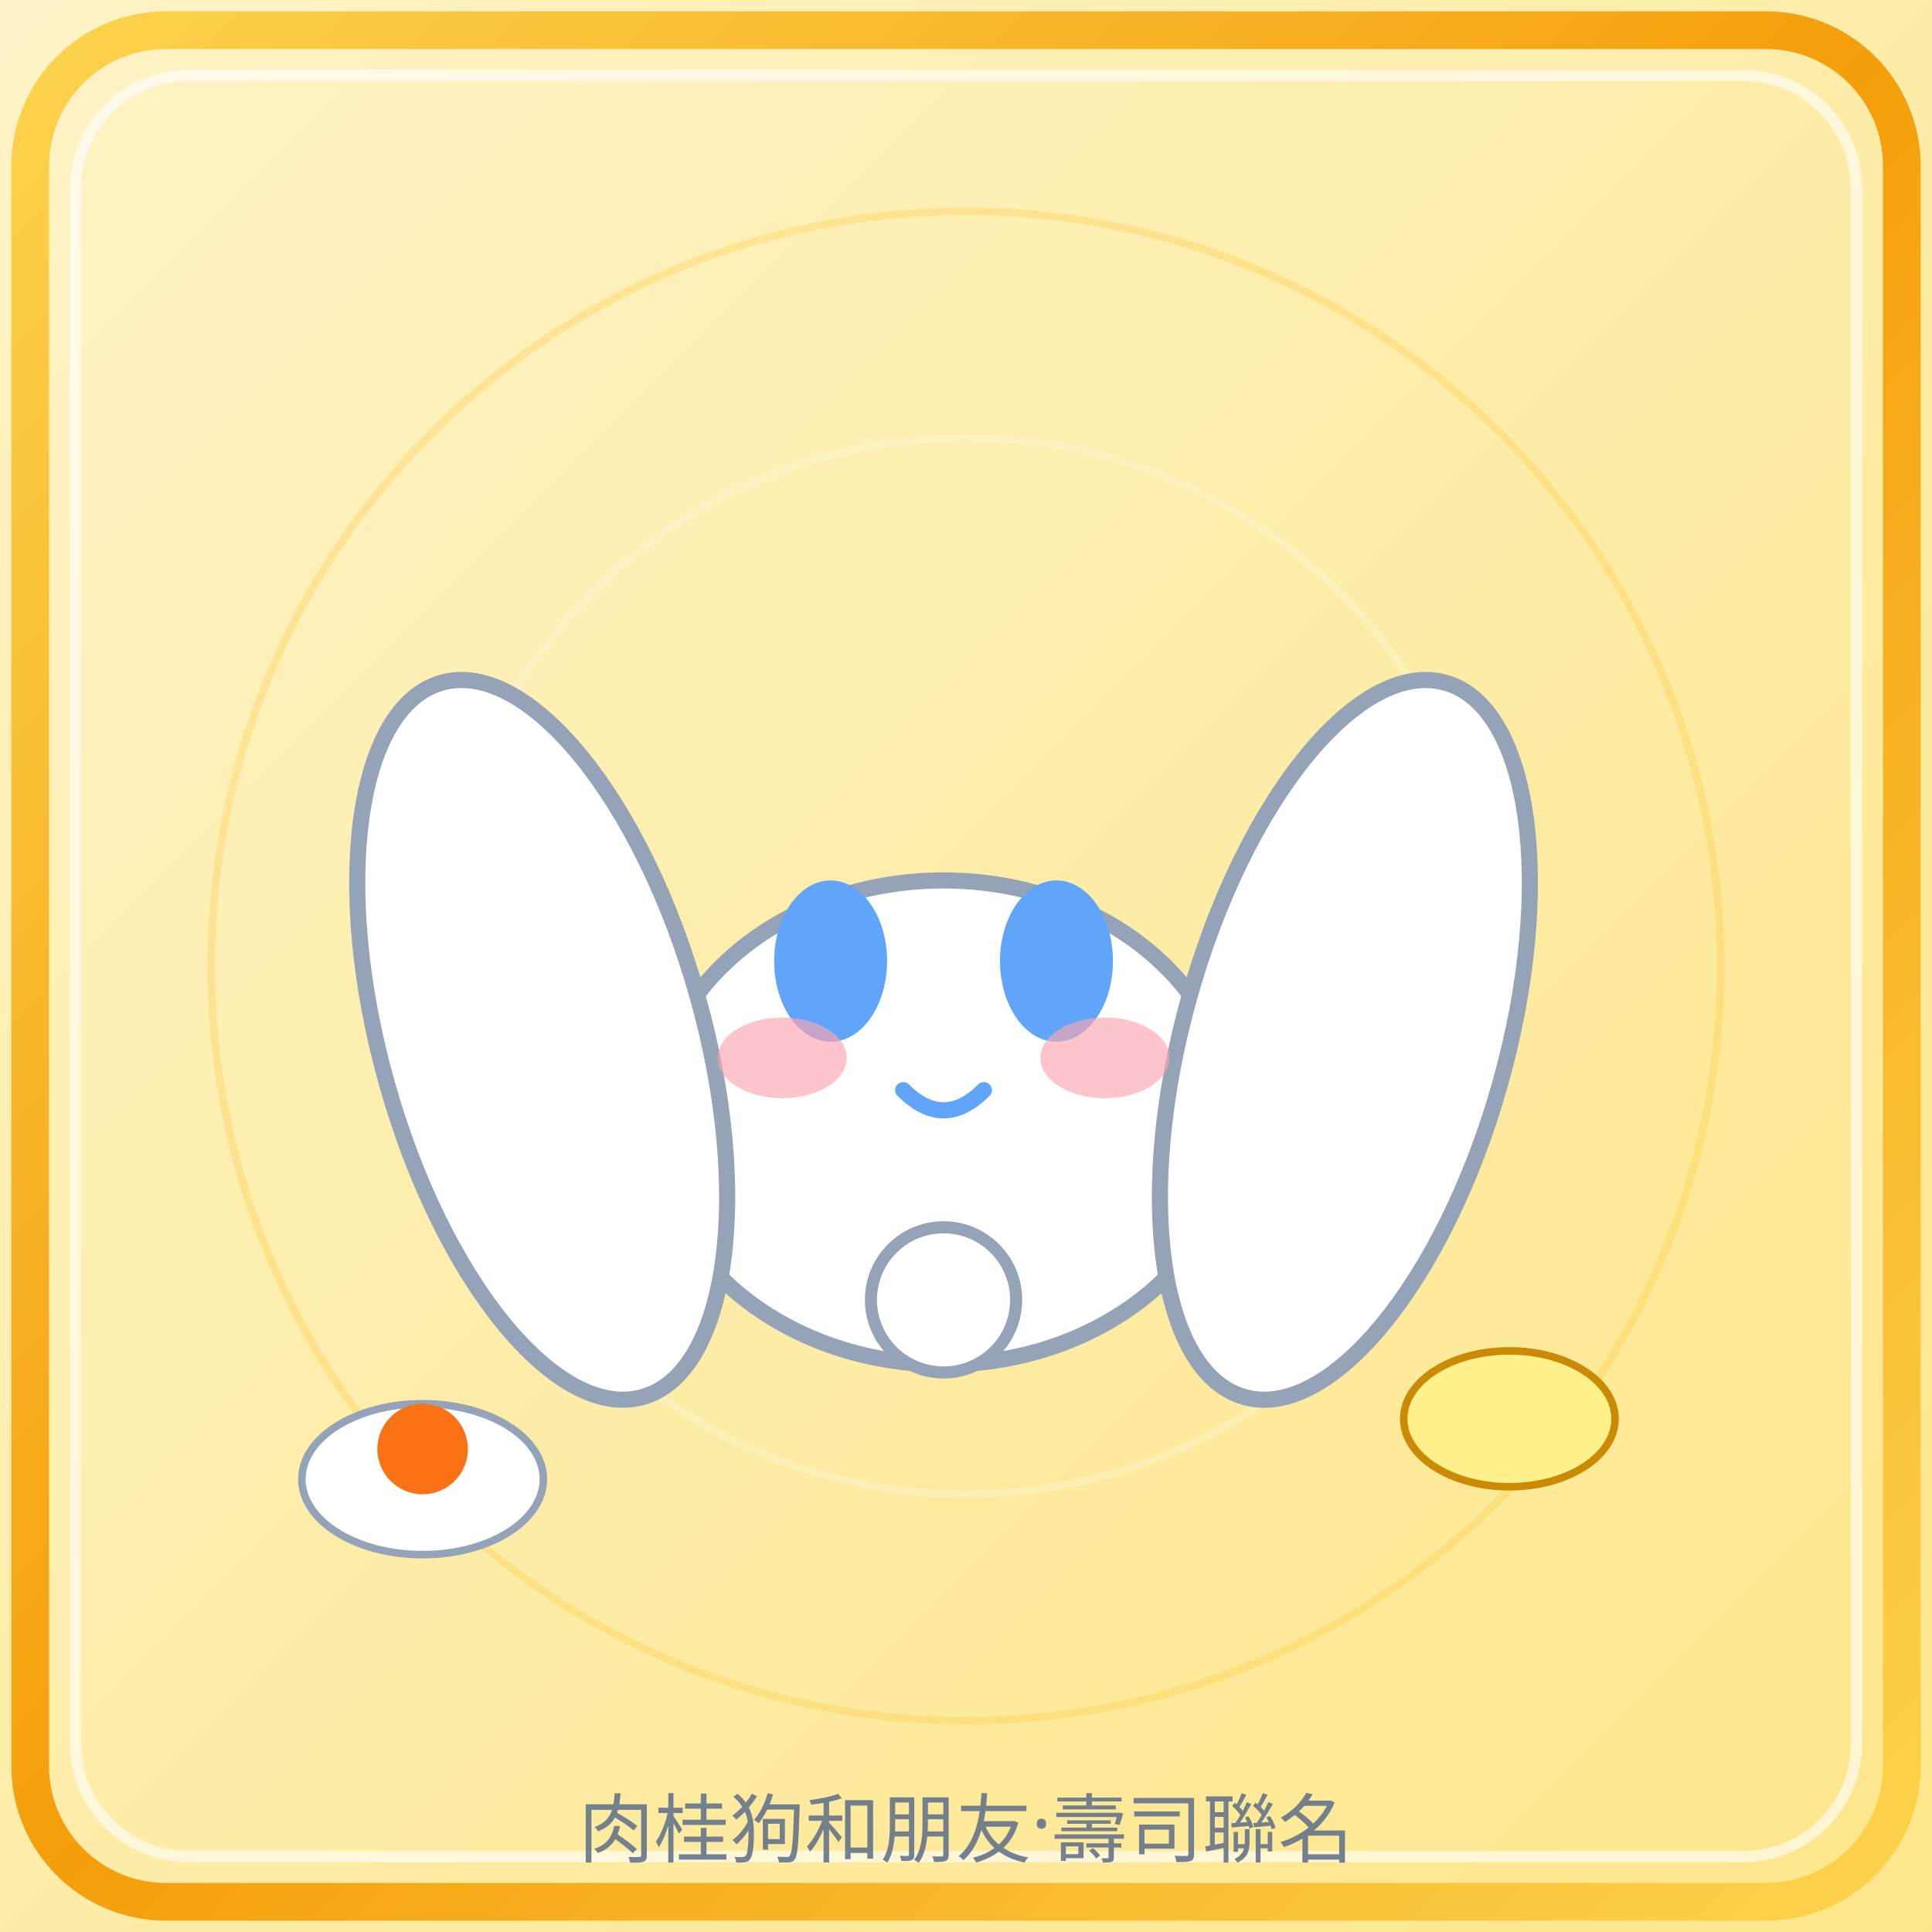
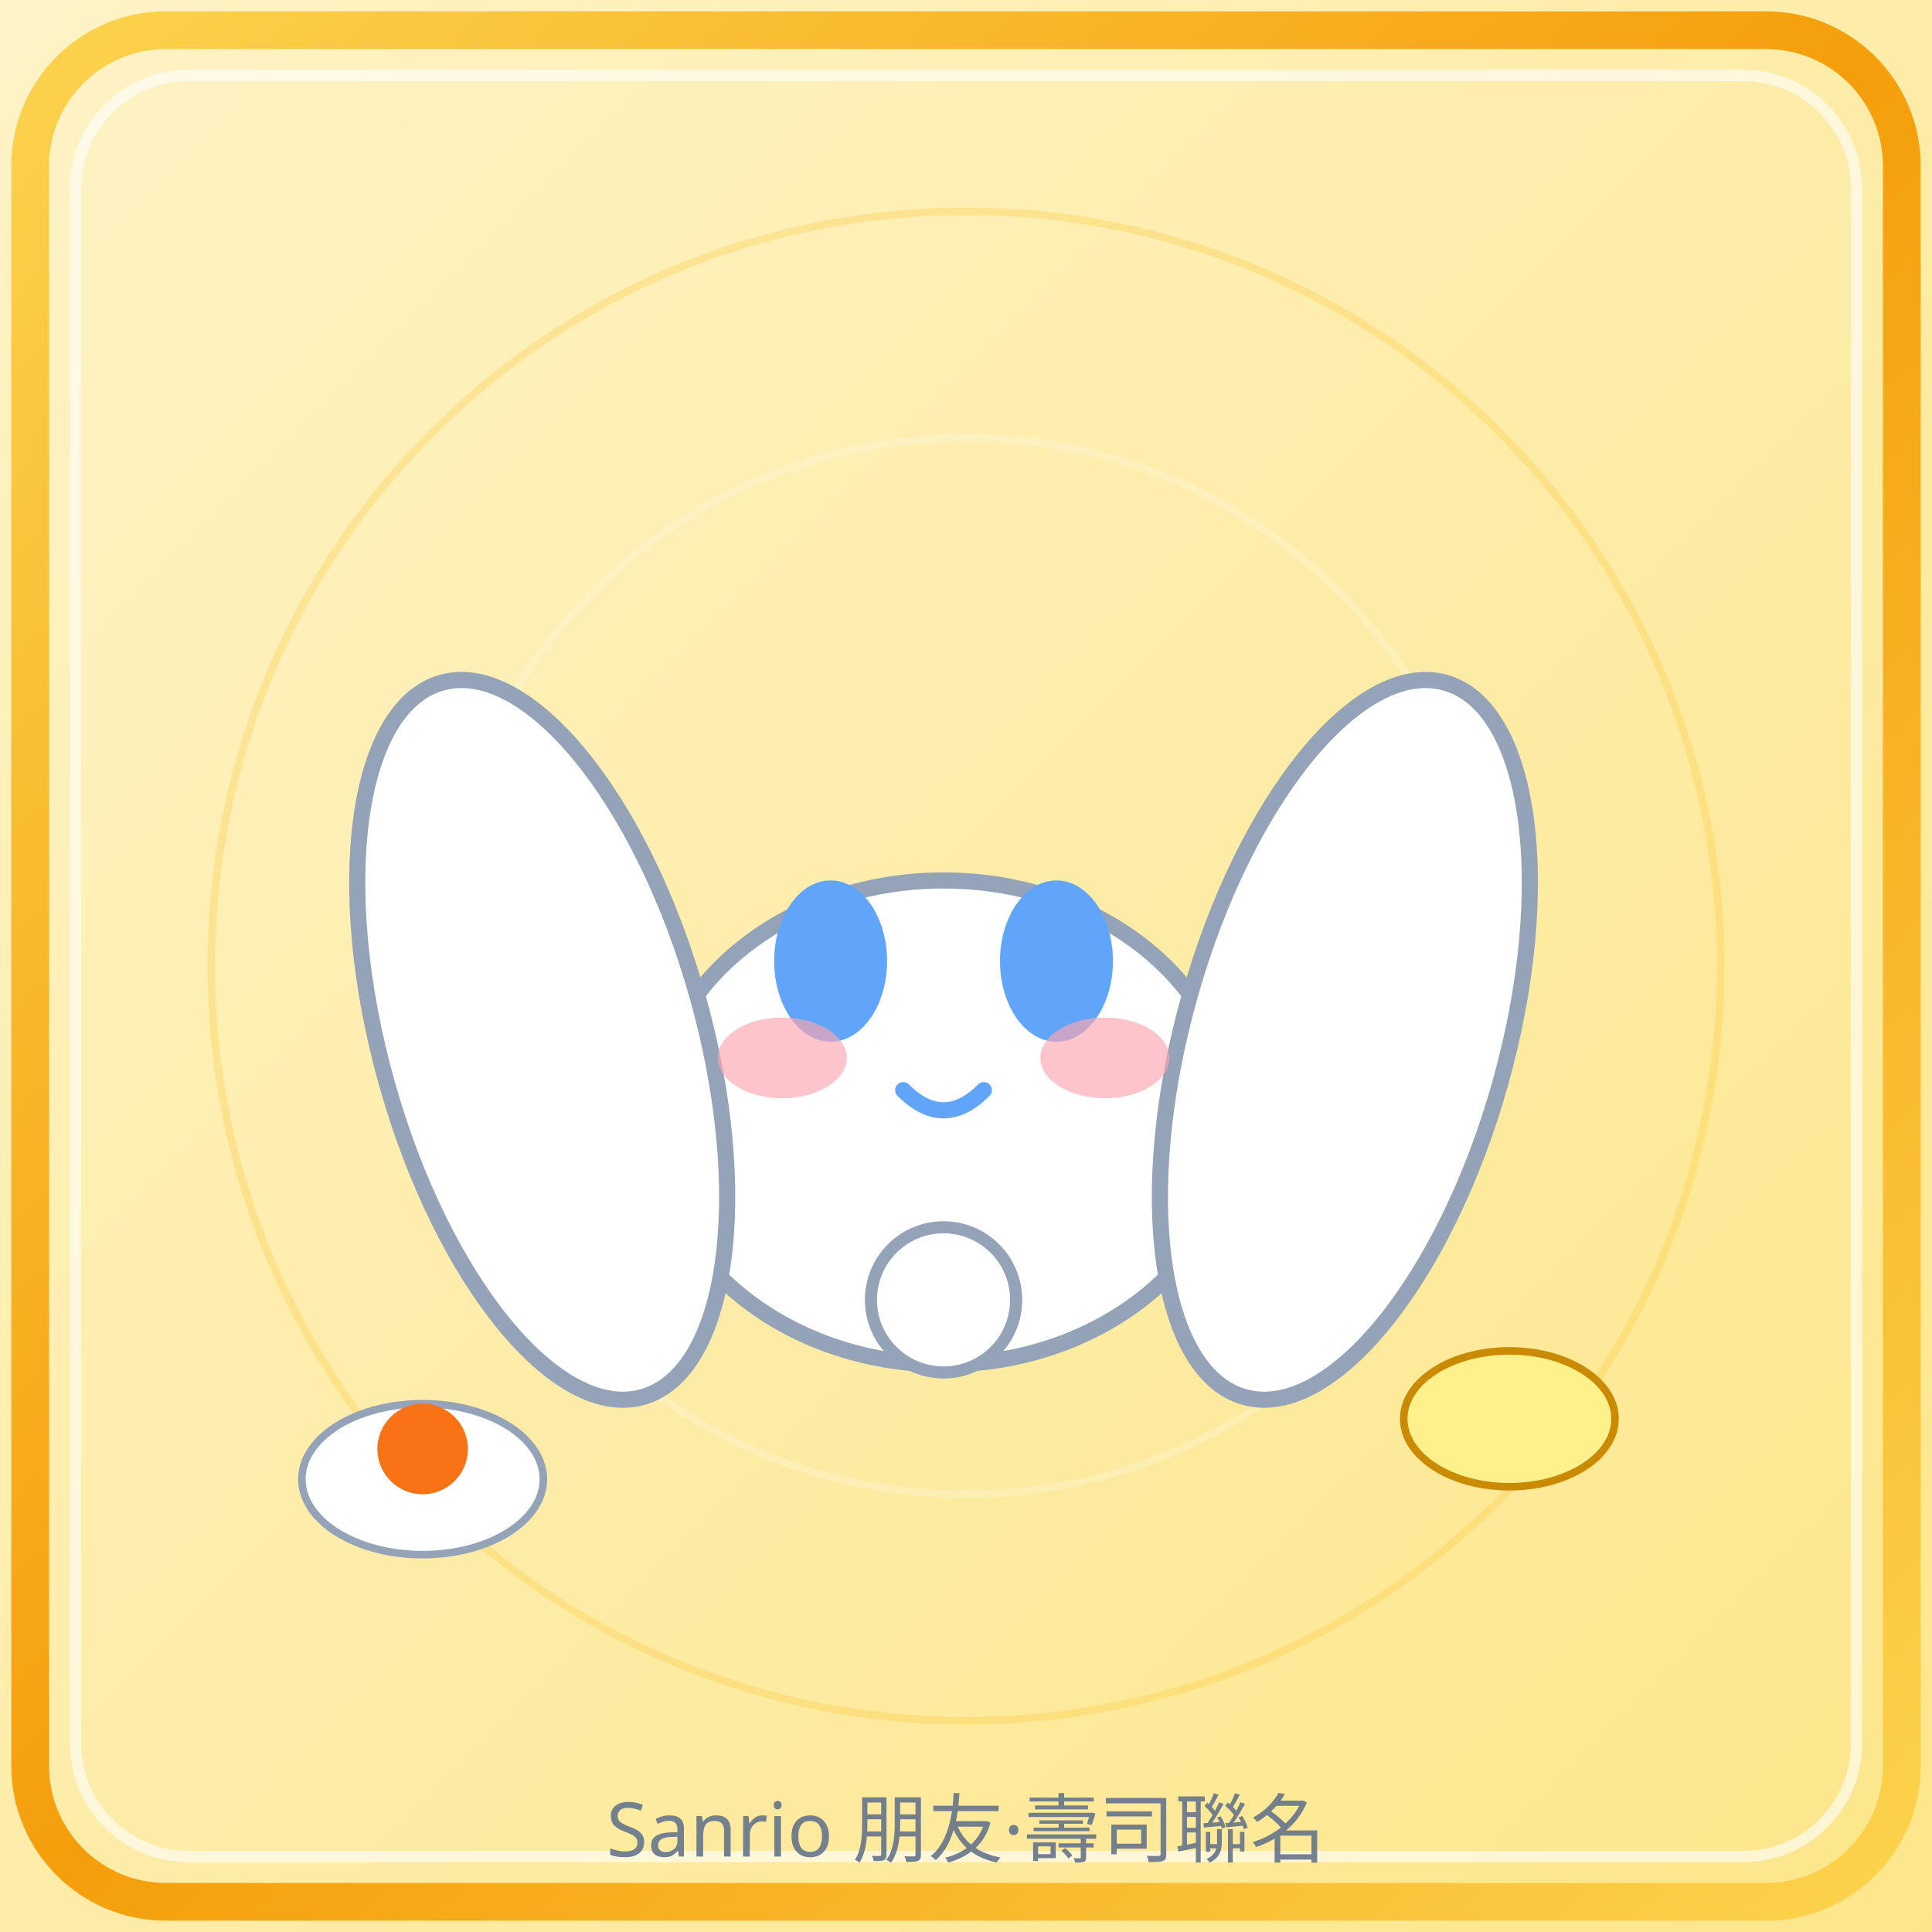
<svg xmlns="http://www.w3.org/2000/svg" viewBox="0 0 256 256" width="256" height="256">
  <defs>
    <linearGradient id="bg" x1="0%" y1="0%" x2="100%" y2="100%">
      <stop offset="0%" stop-color="#fef3c7" />
      <stop offset="100%" stop-color="#fde68a" />
    </linearGradient>
    <linearGradient id="gold" x1="0%" y1="0%" x2="100%" y2="100%">
      <stop offset="0%" stop-color="#fcd34d" />
      <stop offset="50%" stop-color="#f59e0b" />
      <stop offset="100%" stop-color="#fcd34d" />
    </linearGradient>
  </defs>
  <rect width="256" height="256" fill="url(#bg)" />
  <circle cx="128" cy="128" r="100" fill="none" stroke="#fbbf24" stroke-width="1" opacity="0.25" />
  <circle cx="128" cy="128" r="70" fill="none" stroke="#fff" stroke-width="1" opacity="0.2" />
  <ellipse cx="56" cy="196" rx="16" ry="10" fill="#fff" stroke="#94a3b8" />
  <circle cx="56" cy="192" r="6" fill="#f97316" />
  <ellipse cx="200" cy="188" rx="14" ry="9" fill="#fef08a" stroke="#ca8a04" />
  <g transform="translate(125.024,129.488) rotate(0) scale(1.0688)">
    <ellipse cx="0" cy="18" rx="36" ry="30" fill="#ffffff" stroke="#94a3b8" stroke-width="2" />
    <ellipse cx="-50" cy="-6" rx="20" ry="46" fill="#ffffff" stroke="#94a3b8" stroke-width="2" transform="rotate(-15.712)" />
    <ellipse cx="50" cy="-6" rx="20" ry="46" fill="#ffffff" stroke="#94a3b8" stroke-width="2" transform="rotate(15.712)" />
    <ellipse cx="-14" cy="-2" rx="7" ry="10" fill="#60a5fa" />
    <ellipse cx="14" cy="-2" rx="7" ry="10" fill="#60a5fa" />
    <ellipse cx="-20" cy="10" rx="8" ry="5" fill="#fda4af" opacity="0.65" />
    <ellipse cx="20" cy="10" rx="8" ry="5" fill="#fda4af" opacity="0.65" />
    <path d="M-5 14 Q0 19 5 14" fill="none" stroke="#60a5fa" stroke-width="2" stroke-linecap="round" />
    <circle cx="0" cy="40" r="9" fill="#ffffff" stroke="#94a3b8" stroke-width="1.5" />
  </g>
  <rect x="4" y="4" width="248" height="248" rx="18" fill="none" stroke="url(#gold)" stroke-width="5" />
  <rect x="10" y="10" width="236" height="236" rx="15" fill="none" stroke="#fff" stroke-width="1.5" opacity="0.6" />
-   <text x="128" y="246" text-anchor="middle" font-family="Segoe UI, sans-serif" font-size="10" fill="#64748b" opacity="0.9">肉桂狗和朋友·壽司聯名</text>
+   <text x="128" y="246" text-anchor="middle" font-family="Segoe UI, sans-serif" font-size="10" fill="#64748b" opacity="0.9">Sanrio 朋友·壽司聯名</text>
</svg>
